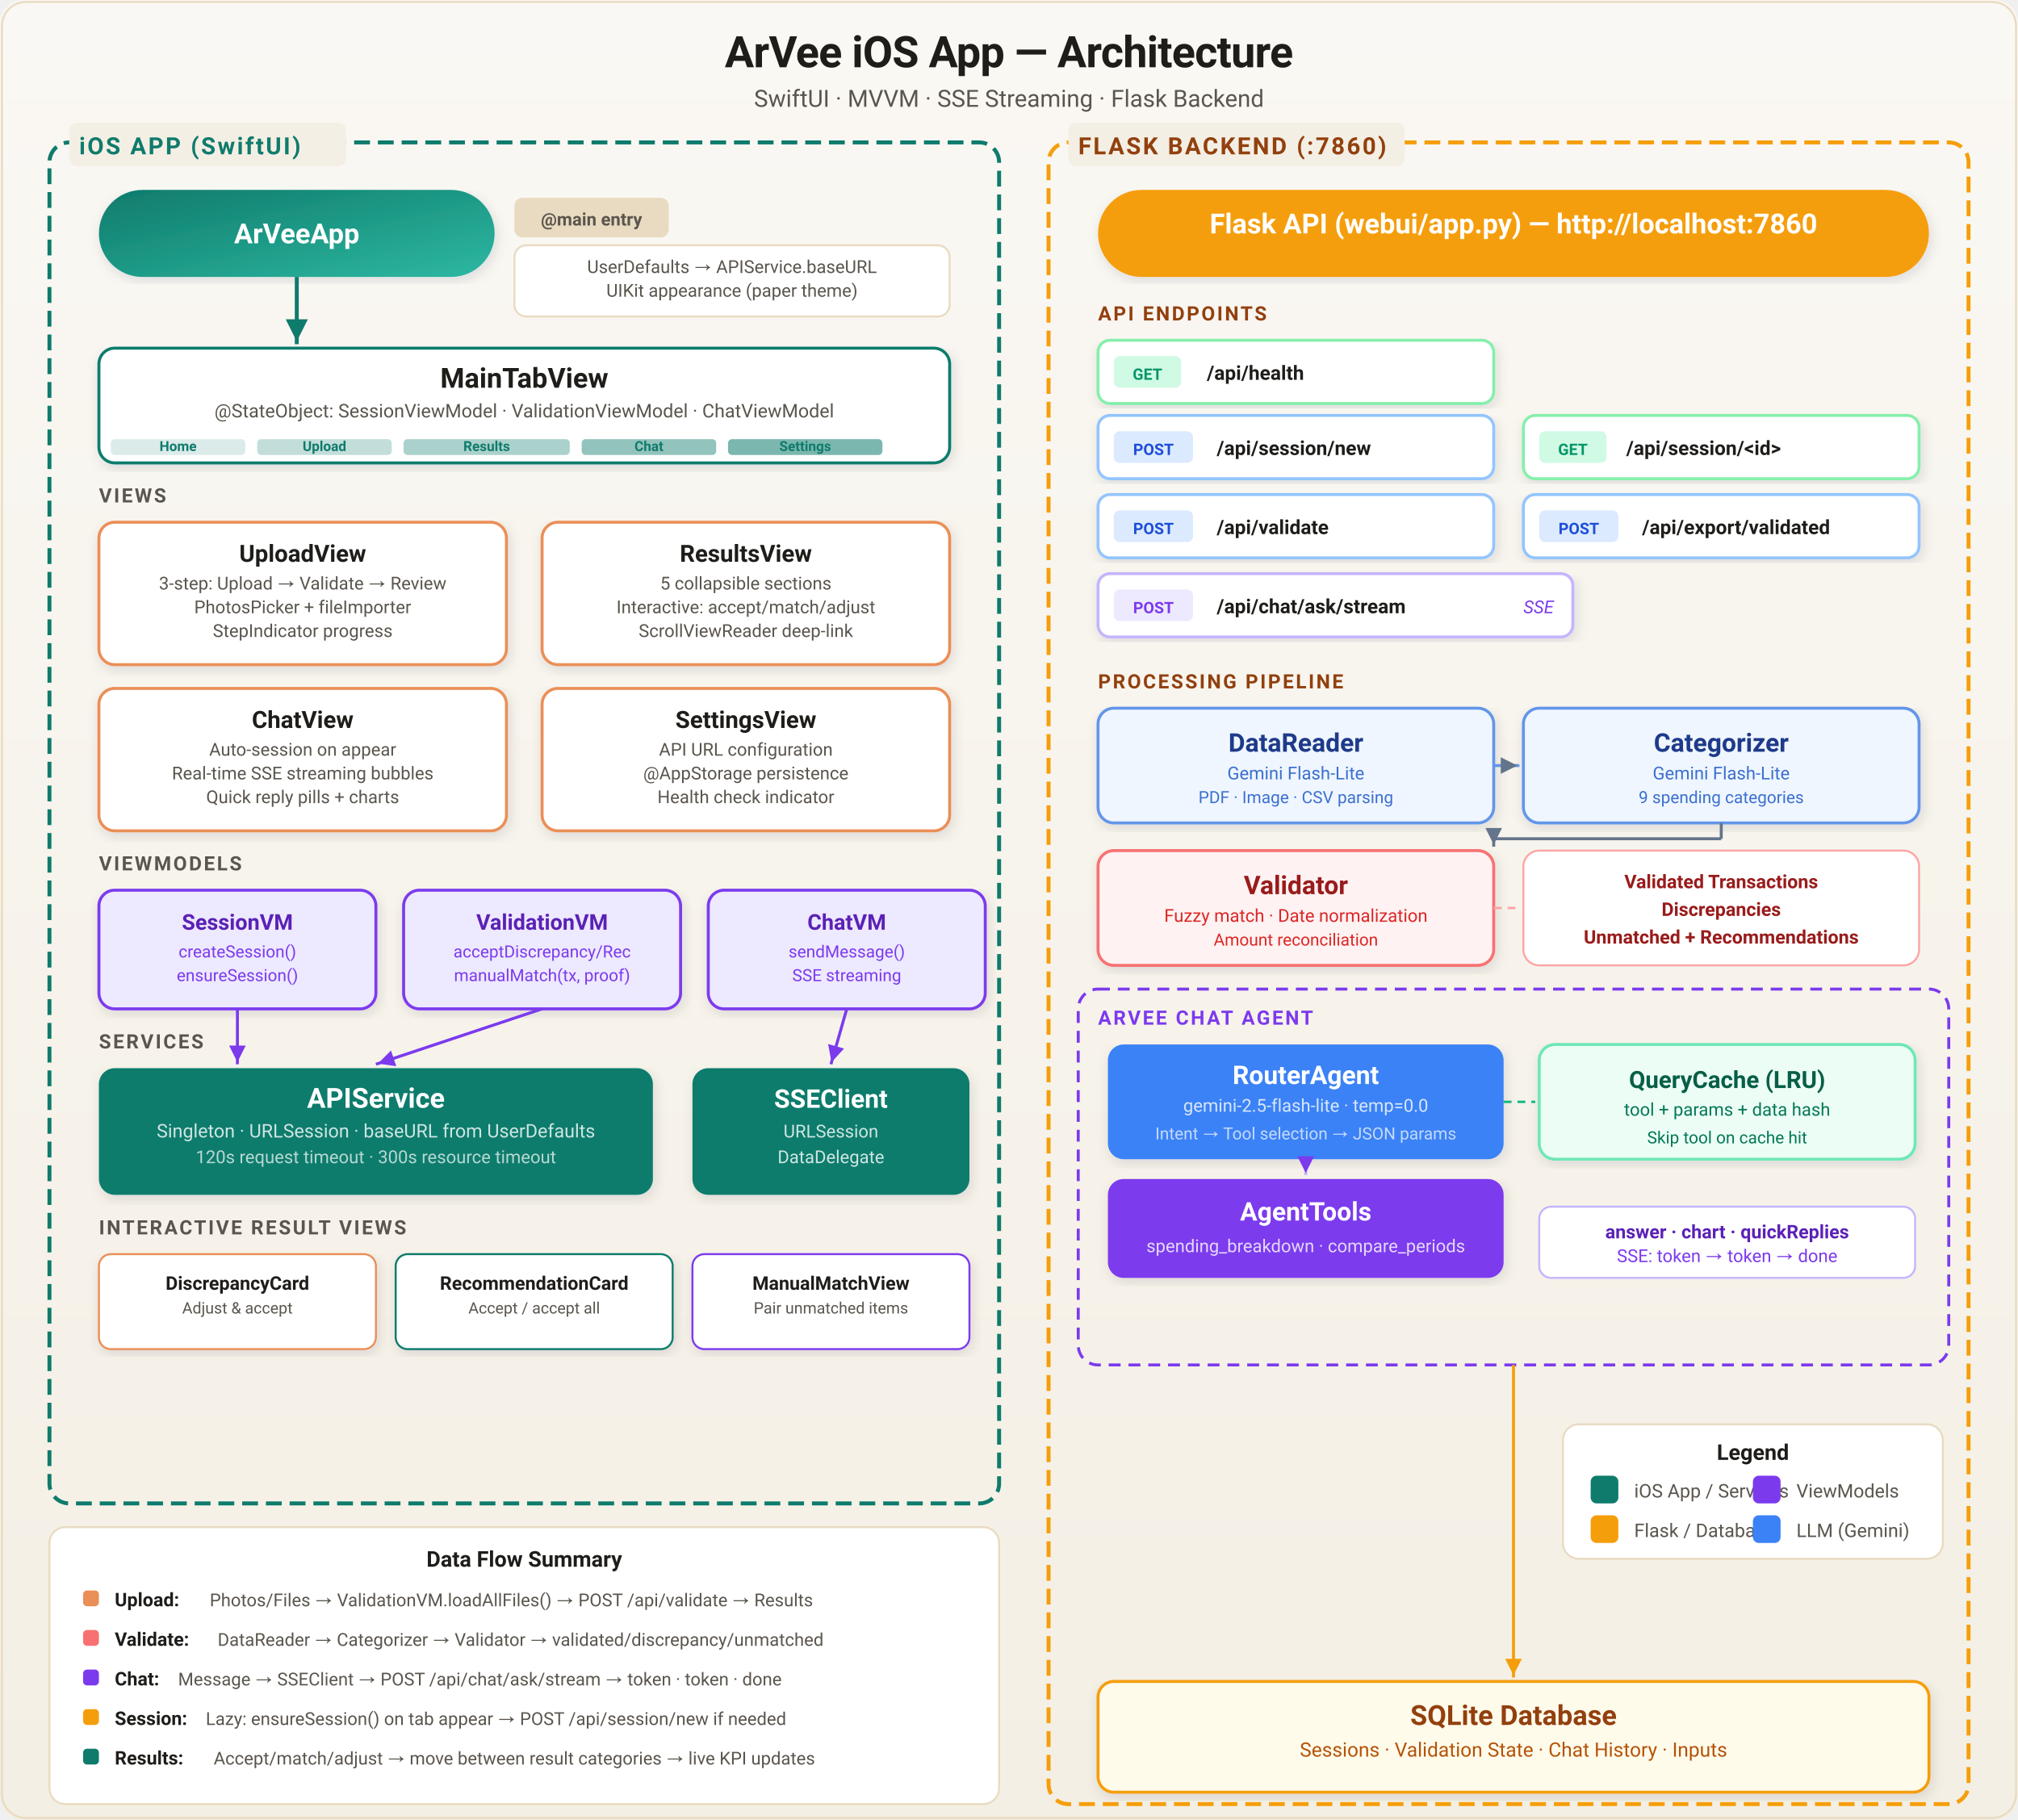
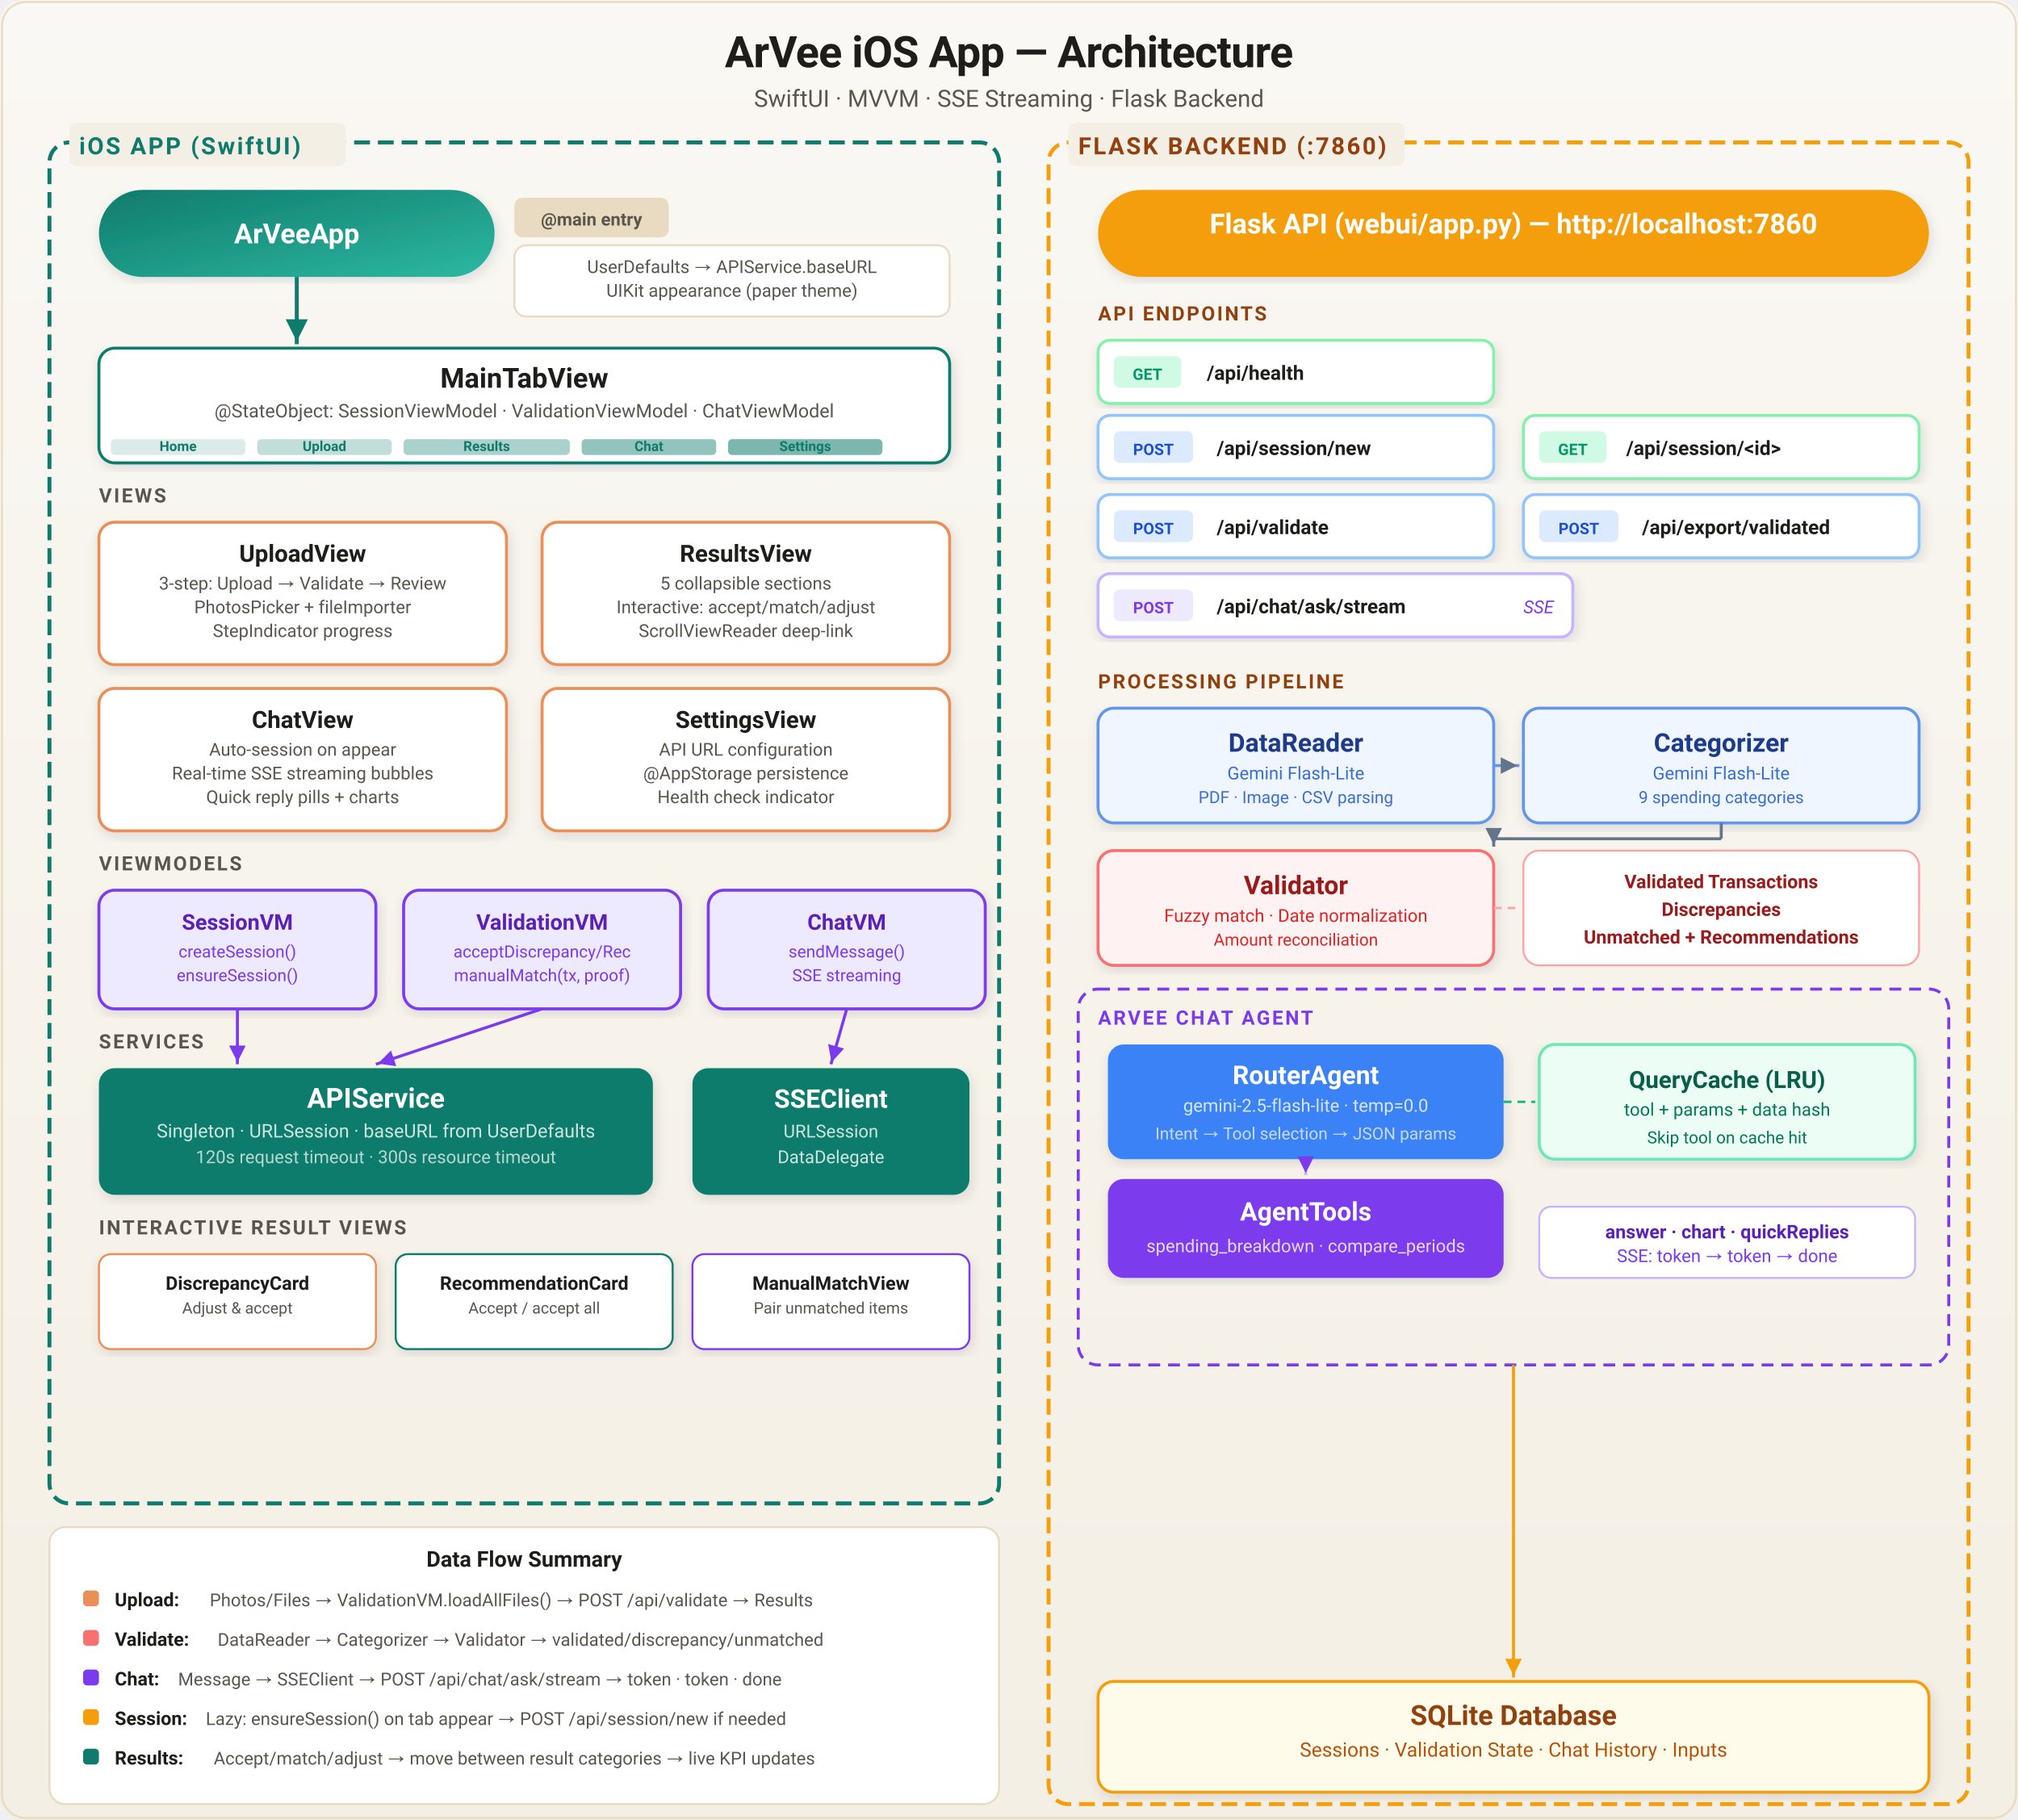
<svg xmlns="http://www.w3.org/2000/svg" viewBox="0 0 1020 920" font-family="-apple-system, BlinkMacSystemFont, 'Segoe UI', Roboto, Helvetica, Arial, sans-serif">
  <defs>
    <filter id="shadow" x="-4%" y="-4%" width="108%" height="112%">
      <feDropShadow dx="1" dy="2" stdDeviation="3" flood-color="#1e293b" flood-opacity="0.12" />
    </filter>
    <marker id="arrow" viewBox="0 0 10 10" refX="9" refY="5" markerWidth="7" markerHeight="7" orient="auto-start-reverse">
      <path d="M 0 1 L 8 5 L 0 9 z" fill="#64748B" />
    </marker>
    <marker id="arrow-teal" viewBox="0 0 10 10" refX="9" refY="5" markerWidth="7" markerHeight="7" orient="auto-start-reverse">
      <path d="M 0 1 L 8 5 L 0 9 z" fill="#0F7B6C" />
    </marker>
    <marker id="arrow-amber" viewBox="0 0 10 10" refX="9" refY="5" markerWidth="7" markerHeight="7" orient="auto-start-reverse">
      <path d="M 0 1 L 8 5 L 0 9 z" fill="#F59E0B" />
    </marker>
    <marker id="arrow-purple" viewBox="0 0 10 10" refX="9" refY="5" markerWidth="7" markerHeight="7" orient="auto-start-reverse">
      <path d="M 0 1 L 8 5 L 0 9 z" fill="#7C3AED" />
    </marker>
    <marker id="arrow-coral" viewBox="0 0 10 10" refX="9" refY="5" markerWidth="7" markerHeight="7" orient="auto-start-reverse">
      <path d="M 0 1 L 8 5 L 0 9 z" fill="#EA8F58" />
    </marker>
    <linearGradient id="bg-grad" x1="0" y1="0" x2="0" y2="1">
      <stop offset="0%" stop-color="#FAF8F4" />
      <stop offset="100%" stop-color="#F4EFE4" />
    </linearGradient>
    <linearGradient id="teal-grad" x1="0" y1="0" x2="1" y2="1">
      <stop offset="0%" stop-color="#0F7B6C" />
      <stop offset="100%" stop-color="#2DB8A2" />
    </linearGradient>
  </defs>
  <rect width="1020" height="920" fill="url(#bg-grad)" rx="12" />
  <rect x="1" y="1" width="1018" height="918" fill="none" stroke="#E9DBC1" rx="12" stroke-width="1" />
  <text x="510" y="34" text-anchor="middle" font-size="22" font-weight="700" fill="#1F1D1A" letter-spacing="-0.3">ArVee iOS App — Architecture</text>
  <text x="510" y="54" text-anchor="middle" font-size="12" fill="#5A554D">
    SwiftUI · MVVM · SSE Streaming · Flask Backend</text>
  <rect x="25" y="72" width="480" height="688" rx="10" fill="none" stroke="#0F7B6C" stroke-width="2" stroke-dasharray="8 4" />
  <rect x="35" y="62" width="140" height="22" rx="4" fill="#F4EFE4" />
  <text x="40" y="78" font-size="12" font-weight="700" fill="#0F7B6C" letter-spacing="1">iOS APP (SwiftUI)</text>
  <rect x="50" y="96" width="200" height="44" rx="22" fill="url(#teal-grad)" filter="url(#shadow)" />
  <text x="150" y="123" text-anchor="middle" font-size="14" font-weight="600" fill="white">ArVeeApp</text>
  <rect x="260" y="100" width="78" height="20" rx="4" fill="#E9DBC1" />
  <text x="299" y="114" text-anchor="middle" font-size="9" font-weight="600" fill="#5A554D">@main entry</text>
  <rect x="260" y="124" width="220" height="36" rx="6" fill="white" stroke="#E9DBC1" stroke-width="1" />
  <text x="370" y="138" text-anchor="middle" font-size="9" fill="#5A554D">UserDefaults → APIService.baseURL</text>
  <text x="370" y="150" text-anchor="middle" font-size="9" fill="#5A554D">UIKit appearance (paper theme)</text>
  <line x1="150" y1="140" x2="150" y2="174" stroke="#0F7B6C" stroke-width="2" marker-end="url(#arrow-teal)" />
  <rect x="50" y="176" width="430" height="58" rx="8" fill="white" stroke="#0F7B6C" stroke-width="1.5" filter="url(#shadow)" />
  <text x="265" y="196" text-anchor="middle" font-size="14" font-weight="700" fill="#1F1D1A">MainTabView</text>
  <text x="265" y="211" text-anchor="middle" font-size="9.5" fill="#5A554D">
    @StateObject: SessionViewModel · ValidationViewModel · ChatViewModel</text>
  <rect x="56" y="222" width="68" height="8" rx="2" fill="#0F7B6C" opacity="0.15" />
  <text x="90" y="228" text-anchor="middle" font-size="7" font-weight="600" fill="#0F7B6C">Home</text>
  <rect x="130" y="222" width="68" height="8" rx="2" fill="#0F7B6C" opacity="0.25" />
  <text x="164" y="228" text-anchor="middle" font-size="7" font-weight="600" fill="#0F7B6C">Upload</text>
  <rect x="204" y="222" width="84" height="8" rx="2" fill="#0F7B6C" opacity="0.35" />
  <text x="246" y="228" text-anchor="middle" font-size="7" font-weight="600" fill="#0F7B6C">Results</text>
  <rect x="294" y="222" width="68" height="8" rx="2" fill="#0F7B6C" opacity="0.45" />
  <text x="328" y="228" text-anchor="middle" font-size="7" font-weight="600" fill="#0F7B6C">Chat</text>
  <rect x="368" y="222" width="78" height="8" rx="2" fill="#0F7B6C" opacity="0.55" />
  <text x="407" y="228" text-anchor="middle" font-size="7" font-weight="600" fill="#0F7B6C">Settings</text>
  <text x="50" y="254" font-size="10" font-weight="700" fill="#5A554D" letter-spacing="1">VIEWS</text>
  <rect x="50" y="264" width="206" height="72" rx="8" fill="white" stroke="#EA8F58" stroke-width="1.5" filter="url(#shadow)" />
  <text x="153" y="284" text-anchor="middle" font-size="12" font-weight="600" fill="#1F1D1A">UploadView</text>
  <text x="153" y="298" text-anchor="middle" font-size="9" fill="#5A554D">3-step: Upload → Validate → Review</text>
  <text x="153" y="310" text-anchor="middle" font-size="9" fill="#5A554D">PhotosPicker + fileImporter</text>
  <text x="153" y="322" text-anchor="middle" font-size="9" fill="#5A554D">StepIndicator progress</text>
  <rect x="274" y="264" width="206" height="72" rx="8" fill="white" stroke="#EA8F58" stroke-width="1.5" filter="url(#shadow)" />
  <text x="377" y="284" text-anchor="middle" font-size="12" font-weight="600" fill="#1F1D1A">ResultsView</text>
  <text x="377" y="298" text-anchor="middle" font-size="9" fill="#5A554D">5 collapsible sections</text>
  <text x="377" y="310" text-anchor="middle" font-size="9" fill="#5A554D">Interactive: accept/match/adjust</text>
  <text x="377" y="322" text-anchor="middle" font-size="9" fill="#5A554D">ScrollViewReader deep-link</text>
  <rect x="50" y="348" width="206" height="72" rx="8" fill="white" stroke="#EA8F58" stroke-width="1.5" filter="url(#shadow)" />
  <text x="153" y="368" text-anchor="middle" font-size="12" font-weight="600" fill="#1F1D1A">ChatView</text>
  <text x="153" y="382" text-anchor="middle" font-size="9" fill="#5A554D">Auto-session on appear</text>
  <text x="153" y="394" text-anchor="middle" font-size="9" fill="#5A554D">Real-time SSE streaming bubbles</text>
  <text x="153" y="406" text-anchor="middle" font-size="9" fill="#5A554D">Quick reply pills + charts</text>
  <rect x="274" y="348" width="206" height="72" rx="8" fill="white" stroke="#EA8F58" stroke-width="1.5" filter="url(#shadow)" />
  <text x="377" y="368" text-anchor="middle" font-size="12" font-weight="600" fill="#1F1D1A">SettingsView</text>
  <text x="377" y="382" text-anchor="middle" font-size="9" fill="#5A554D">API URL configuration</text>
  <text x="377" y="394" text-anchor="middle" font-size="9" fill="#5A554D">@AppStorage persistence</text>
  <text x="377" y="406" text-anchor="middle" font-size="9" fill="#5A554D">Health check indicator</text>
  <text x="50" y="440" font-size="10" font-weight="700" fill="#5A554D" letter-spacing="1">VIEWMODELS</text>
  <rect x="50" y="450" width="140" height="60" rx="8" fill="#EDE9FE" stroke="#7C3AED" stroke-width="1.5" filter="url(#shadow)" />
  <text x="120" y="470" text-anchor="middle" font-size="11" font-weight="600" fill="#5B21B6">SessionVM</text>
  <text x="120" y="484" text-anchor="middle" font-size="8.5" fill="#7C3AED">createSession()</text>
  <text x="120" y="496" text-anchor="middle" font-size="8.5" fill="#7C3AED">ensureSession()</text>
  <rect x="204" y="450" width="140" height="60" rx="8" fill="#EDE9FE" stroke="#7C3AED" stroke-width="1.5" filter="url(#shadow)" />
  <text x="274" y="470" text-anchor="middle" font-size="11" font-weight="600" fill="#5B21B6">ValidationVM</text>
  <text x="274" y="484" text-anchor="middle" font-size="8.5" fill="#7C3AED">acceptDiscrepancy/Rec</text>
  <text x="274" y="496" text-anchor="middle" font-size="8.5" fill="#7C3AED">manualMatch(tx, proof)</text>
  <rect x="358" y="450" width="140" height="60" rx="8" fill="#EDE9FE" stroke="#7C3AED" stroke-width="1.5" filter="url(#shadow)" />
  <text x="428" y="470" text-anchor="middle" font-size="11" font-weight="600" fill="#5B21B6">ChatVM</text>
  <text x="428" y="484" text-anchor="middle" font-size="8.5" fill="#7C3AED">sendMessage()</text>
  <text x="428" y="496" text-anchor="middle" font-size="8.5" fill="#7C3AED">SSE streaming</text>
  <text x="50" y="530" font-size="10" font-weight="700" fill="#5A554D" letter-spacing="1">SERVICES</text>
  <rect x="50" y="540" width="280" height="64" rx="8" fill="#0F7B6C" filter="url(#shadow)" />
  <text x="190" y="560" text-anchor="middle" font-size="14" font-weight="700" fill="white">APIService</text>
  <text x="190" y="575" text-anchor="middle" font-size="9.5" fill="rgba(255,255,255,0.8)">
    Singleton · URLSession · baseURL from UserDefaults</text>
  <text x="190" y="588" text-anchor="middle" font-size="9" fill="rgba(255,255,255,0.7)">
    120s request timeout · 300s resource timeout</text>
  <rect x="350" y="540" width="140" height="64" rx="8" fill="#0F7B6C" filter="url(#shadow)" />
  <text x="420" y="560" text-anchor="middle" font-size="13" font-weight="600" fill="white">SSEClient</text>
  <text x="420" y="575" text-anchor="middle" font-size="9" fill="rgba(255,255,255,0.8)">URLSession</text>
  <text x="420" y="588" text-anchor="middle" font-size="9" fill="rgba(255,255,255,0.8)">DataDelegate</text>
  <line x1="120" y1="510" x2="120" y2="538" stroke="#7C3AED" stroke-width="1.5" marker-end="url(#arrow-purple)" />
  <line x1="274" y1="510" x2="190" y2="538" stroke="#7C3AED" stroke-width="1.5" marker-end="url(#arrow-purple)" />
  <line x1="428" y1="510" x2="420" y2="538" stroke="#7C3AED" stroke-width="1.5" marker-end="url(#arrow-purple)" />
  <text x="50" y="624" font-size="10" font-weight="700" fill="#5A554D" letter-spacing="1">INTERACTIVE RESULT VIEWS</text>
  <rect x="50" y="634" width="140" height="48" rx="6" fill="white" stroke="#EA8F58" stroke-width="1" filter="url(#shadow)" />
  <text x="120" y="652" text-anchor="middle" font-size="9.5" font-weight="600" fill="#1F1D1A">DiscrepancyCard</text>
  <text x="120" y="664" text-anchor="middle" font-size="8" fill="#5A554D">Adjust &amp; accept</text>
  <rect x="200" y="634" width="140" height="48" rx="6" fill="white" stroke="#0F7B6C" stroke-width="1" filter="url(#shadow)" />
  <text x="270" y="652" text-anchor="middle" font-size="9.5" font-weight="600" fill="#1F1D1A">RecommendationCard</text>
  <text x="270" y="664" text-anchor="middle" font-size="8" fill="#5A554D">Accept / accept all</text>
  <rect x="350" y="634" width="140" height="48" rx="6" fill="white" stroke="#7C3AED" stroke-width="1" filter="url(#shadow)" />
  <text x="420" y="652" text-anchor="middle" font-size="9.5" font-weight="600" fill="#1F1D1A">ManualMatchView</text>
  <text x="420" y="664" text-anchor="middle" font-size="8" fill="#5A554D">Pair unmatched items</text>
  <rect x="530" y="72" width="465" height="840" rx="10" fill="none" stroke="#F59E0B" stroke-width="2" stroke-dasharray="8 4" />
  <rect x="540" y="62" width="170" height="22" rx="4" fill="#F4EFE4" />
  <text x="545" y="78" font-size="12" font-weight="700" fill="#92400E" letter-spacing="1">FLASK BACKEND (:7860)</text>
  <rect x="555" y="96" width="420" height="44" rx="22" fill="#F59E0B" filter="url(#shadow)" />
  <text x="765" y="118" text-anchor="middle" font-size="14" font-weight="600" fill="white">
    Flask API (webui/app.py) — http://localhost:7860</text>
  <text x="555" y="162" font-size="10" font-weight="700" fill="#92400E" letter-spacing="1">API ENDPOINTS</text>
  <rect x="555" y="172" width="200" height="32" rx="6" fill="white" stroke="#86EFAC" stroke-width="1.5" filter="url(#shadow)" />
  <rect x="563" y="180" width="34" height="16" rx="3" fill="#D1FAE5" />
  <text x="580" y="192" text-anchor="middle" font-size="8" font-weight="700" fill="#059669">GET</text>
  <text x="610" y="192" font-size="10" font-weight="600" fill="#1F1D1A">/api/health</text>
  <rect x="555" y="210" width="200" height="32" rx="6" fill="white" stroke="#93C5FD" stroke-width="1.5" filter="url(#shadow)" />
  <rect x="563" y="218" width="40" height="16" rx="3" fill="#DBEAFE" />
  <text x="583" y="230" text-anchor="middle" font-size="8" font-weight="700" fill="#1D4ED8">POST</text>
  <text x="615" y="230" font-size="10" font-weight="600" fill="#1F1D1A">/api/session/new</text>
  <rect x="770" y="210" width="200" height="32" rx="6" fill="white" stroke="#86EFAC" stroke-width="1.5" filter="url(#shadow)" />
  <rect x="778" y="218" width="34" height="16" rx="3" fill="#D1FAE5" />
  <text x="795" y="230" text-anchor="middle" font-size="8" font-weight="700" fill="#059669">GET</text>
  <text x="822" y="230" font-size="10" font-weight="600" fill="#1F1D1A">/api/session/&lt;id&gt;</text>
  <rect x="555" y="250" width="200" height="32" rx="6" fill="white" stroke="#93C5FD" stroke-width="1.5" filter="url(#shadow)" />
  <rect x="563" y="258" width="40" height="16" rx="3" fill="#DBEAFE" />
  <text x="583" y="270" text-anchor="middle" font-size="8" font-weight="700" fill="#1D4ED8">POST</text>
  <text x="615" y="270" font-size="10" font-weight="600" fill="#1F1D1A">/api/validate</text>
  <rect x="555" y="290" width="240" height="32" rx="6" fill="white" stroke="#C4B5FD" stroke-width="1.5" filter="url(#shadow)" />
  <rect x="563" y="298" width="40" height="16" rx="3" fill="#EDE9FE" />
  <text x="583" y="310" text-anchor="middle" font-size="8" font-weight="700" fill="#7C3AED">POST</text>
  <text x="615" y="310" font-size="10" font-weight="600" fill="#1F1D1A">/api/chat/ask/stream</text>
  <text x="770" y="310" font-size="9" fill="#7C3AED" font-style="italic">SSE</text>
  <rect x="770" y="250" width="200" height="32" rx="6" fill="white" stroke="#93C5FD" stroke-width="1.5" filter="url(#shadow)" />
  <rect x="778" y="258" width="40" height="16" rx="3" fill="#DBEAFE" />
  <text x="798" y="270" text-anchor="middle" font-size="8" font-weight="700" fill="#1D4ED8">POST</text>
  <text x="830" y="270" font-size="10" font-weight="600" fill="#1F1D1A">/api/export/validated</text>
  <text x="555" y="348" font-size="10" font-weight="700" fill="#92400E" letter-spacing="1">PROCESSING PIPELINE</text>
  <rect x="555" y="358" width="200" height="58" rx="8" fill="#EFF6FF" stroke="#6396e8" stroke-width="1.5" filter="url(#shadow)" />
  <text x="655" y="380" text-anchor="middle" font-size="13" font-weight="700" fill="#1E3A8A">DataReader</text>
  <text x="655" y="394" text-anchor="middle" font-size="9" fill="#3B6FCF">Gemini Flash-Lite</text>
  <text x="655" y="406" text-anchor="middle" font-size="8.5" fill="#3B6FCF">PDF · Image · CSV parsing</text>
  <rect x="770" y="358" width="200" height="58" rx="8" fill="#EFF6FF" stroke="#6396e8" stroke-width="1.5" filter="url(#shadow)" />
  <text x="870" y="380" text-anchor="middle" font-size="13" font-weight="700" fill="#1E3A8A">Categorizer</text>
  <text x="870" y="394" text-anchor="middle" font-size="9" fill="#3B6FCF">Gemini Flash-Lite</text>
  <text x="870" y="406" text-anchor="middle" font-size="8.5" fill="#3B6FCF">9 spending categories</text>
  <line x1="755" y1="387" x2="768" y2="387" stroke="#6396e8" stroke-width="1.5" marker-end="url(#arrow)" />
  <rect x="555" y="430" width="200" height="58" rx="8" fill="#FEF2F2" stroke="#F87171" stroke-width="1.5" filter="url(#shadow)" />
  <text x="655" y="452" text-anchor="middle" font-size="13" font-weight="700" fill="#991B1B">Validator</text>
  <text x="655" y="466" text-anchor="middle" font-size="9" fill="#DC2626">Fuzzy match · Date normalization</text>
  <text x="655" y="478" text-anchor="middle" font-size="8.5" fill="#DC2626">Amount reconciliation</text>
  <line x1="870" y1="416" x2="870" y2="424" stroke="#64748B" stroke-width="1.5" />
  <line x1="870" y1="424" x2="755" y2="424" stroke="#64748B" stroke-width="1.5" />
  <line x1="755" y1="424" x2="755" y2="428" stroke="#64748B" stroke-width="1.5" marker-end="url(#arrow)" />
  <rect x="770" y="430" width="200" height="58" rx="8" fill="white" stroke="#FCA5A5" stroke-width="1" />
  <text x="870" y="449" text-anchor="middle" font-size="9.5" font-weight="600" fill="#991B1B">Validated Transactions</text>
  <text x="870" y="463" text-anchor="middle" font-size="9.5" font-weight="600" fill="#991B1B">Discrepancies</text>
  <text x="870" y="477" text-anchor="middle" font-size="9.5" font-weight="600" fill="#991B1B">Unmatched + Recommendations</text>
  <line x1="755" y1="459" x2="768" y2="459" stroke="#FCA5A5" stroke-width="1.2" stroke-dasharray="4 3" />
  <rect x="545" y="500" width="440" height="190" rx="10" fill="none" stroke="#7C3AED" stroke-width="1.5" stroke-dasharray="6 4" />
  <text x="555" y="518" font-size="10" font-weight="700" fill="#7C3AED" letter-spacing="1">ARVEE CHAT AGENT</text>
  <rect x="560" y="528" width="200" height="58" rx="8" fill="#3B82F6" filter="url(#shadow)" />
  <text x="660" y="548" text-anchor="middle" font-size="13" font-weight="700" fill="white">RouterAgent</text>
  <text x="660" y="562" text-anchor="middle" font-size="9" fill="rgba(255,255,255,0.8)">gemini-2.5-flash-lite · temp=0.0</text>
  <text x="660" y="576" text-anchor="middle" font-size="8.5" fill="rgba(255,255,255,0.7)">Intent → Tool selection → JSON params</text>
  <rect x="560" y="596" width="200" height="50" rx="8" fill="#7C3AED" filter="url(#shadow)" />
  <text x="660" y="617" text-anchor="middle" font-size="13" font-weight="600" fill="white">AgentTools</text>
  <text x="660" y="633" text-anchor="middle" font-size="9" fill="rgba(255,255,255,0.8)">
    spending_breakdown · compare_periods</text>
  <line x1="660" y1="586" x2="660" y2="594" stroke="#C4B5FD" stroke-width="1.5" marker-end="url(#arrow-purple)" />
  <rect x="778" y="528" width="190" height="58" rx="8" fill="#ECFDF5" stroke="#6EE7B7" stroke-width="1.5" filter="url(#shadow)" />
  <text x="873" y="550" text-anchor="middle" font-size="12" font-weight="600" fill="#065F46">QueryCache (LRU)</text>
  <text x="873" y="564" text-anchor="middle" font-size="9" fill="#047857">tool + params + data hash</text>
  <text x="873" y="578" text-anchor="middle" font-size="8.5" fill="#047857">Skip tool on cache hit</text>
  <line x1="760" y1="557" x2="776" y2="557" stroke="#10B981" stroke-width="1.2" stroke-dasharray="4 3" />
  <rect x="778" y="610" width="190" height="36" rx="6" fill="white" stroke="#C4B5FD" stroke-width="1" />
  <text x="873" y="626" text-anchor="middle" font-size="9.5" font-weight="600" fill="#5B21B6">
    answer · chart · quickReplies</text>
  <text x="873" y="638" text-anchor="middle" font-size="9" fill="#7C3AED">
    SSE: token → token → done</text>
  <rect x="555" y="850" width="420" height="56" rx="8" fill="#FFFBEB" stroke="#F59E0B" stroke-width="1.5" filter="url(#shadow)" />
  <text x="765" y="872" text-anchor="middle" font-size="14" font-weight="700" fill="#92400E">SQLite Database</text>
  <text x="765" y="888" text-anchor="middle" font-size="10" fill="#B45309">
    Sessions · Validation State · Chat History · Inputs</text>
  <line x1="765" y1="690" x2="765" y2="848" stroke="#F59E0B" stroke-width="1.5" marker-end="url(#arrow-amber)" />
  <rect x="25" y="772" width="480" height="140" rx="8" fill="white" stroke="#E9DBC1" stroke-width="1" />
  <text x="265" y="792" text-anchor="middle" font-size="11" font-weight="700" fill="#1F1D1A">Data Flow Summary</text>
  <rect x="42" y="804" width="8" height="8" rx="2" fill="#EA8F58" />
  <text x="58" y="812" font-size="9.5" font-weight="600" fill="#1F1D1A">Upload:</text>
  <text x="106" y="812" font-size="9" fill="#5A554D">
    Photos/Files → ValidationVM.loadAllFiles() → POST /api/validate → Results</text>
  <rect x="42" y="824" width="8" height="8" rx="2" fill="#F87171" />
  <text x="58" y="832" font-size="9.5" font-weight="600" fill="#1F1D1A">Validate:</text>
  <text x="110" y="832" font-size="9" fill="#5A554D">
    DataReader → Categorizer → Validator → validated/discrepancy/unmatched</text>
  <rect x="42" y="844" width="8" height="8" rx="2" fill="#7C3AED" />
  <text x="58" y="852" font-size="9.5" font-weight="600" fill="#1F1D1A">Chat:</text>
  <text x="90" y="852" font-size="9" fill="#5A554D">
    Message → SSEClient → POST /api/chat/ask/stream → token · token · done</text>
  <rect x="42" y="864" width="8" height="8" rx="2" fill="#F59E0B" />
  <text x="58" y="872" font-size="9.5" font-weight="600" fill="#1F1D1A">Session:</text>
  <text x="104" y="872" font-size="9" fill="#5A554D">
    Lazy: ensureSession() on tab appear → POST /api/session/new if needed</text>
  <rect x="42" y="884" width="8" height="8" rx="2" fill="#0F7B6C" />
  <text x="58" y="892" font-size="9.5" font-weight="600" fill="#1F1D1A">Results:</text>
  <text x="108" y="892" font-size="9" fill="#5A554D">
    Accept/match/adjust → move between result categories → live KPI updates</text>
-   <rect x="790" y="720" width="192" height="68" rx="8" fill="white" stroke="#E9DBC1" stroke-width="1" />
-   <text x="886" y="738" text-anchor="middle" font-size="11" font-weight="700" fill="#1F1D1A">Legend</text>
-   <rect x="804" y="746" width="14" height="14" rx="3" fill="#0F7B6C" />
-   <text x="826" y="757" font-size="9.5" fill="#5A554D">iOS App / Services</text>
-   <rect x="886" y="746" width="14" height="14" rx="3" fill="#7C3AED" />
-   <text x="908" y="757" font-size="9.5" fill="#5A554D">ViewModels</text>
-   <rect x="804" y="766" width="14" height="14" rx="3" fill="#F59E0B" />
-   <text x="826" y="777" font-size="9.5" fill="#5A554D">Flask / Database</text>
-   <rect x="886" y="766" width="14" height="14" rx="3" fill="#3B82F6" />
-   <text x="908" y="777" font-size="9.5" fill="#5A554D">LLM (Gemini)</text>
</svg>
